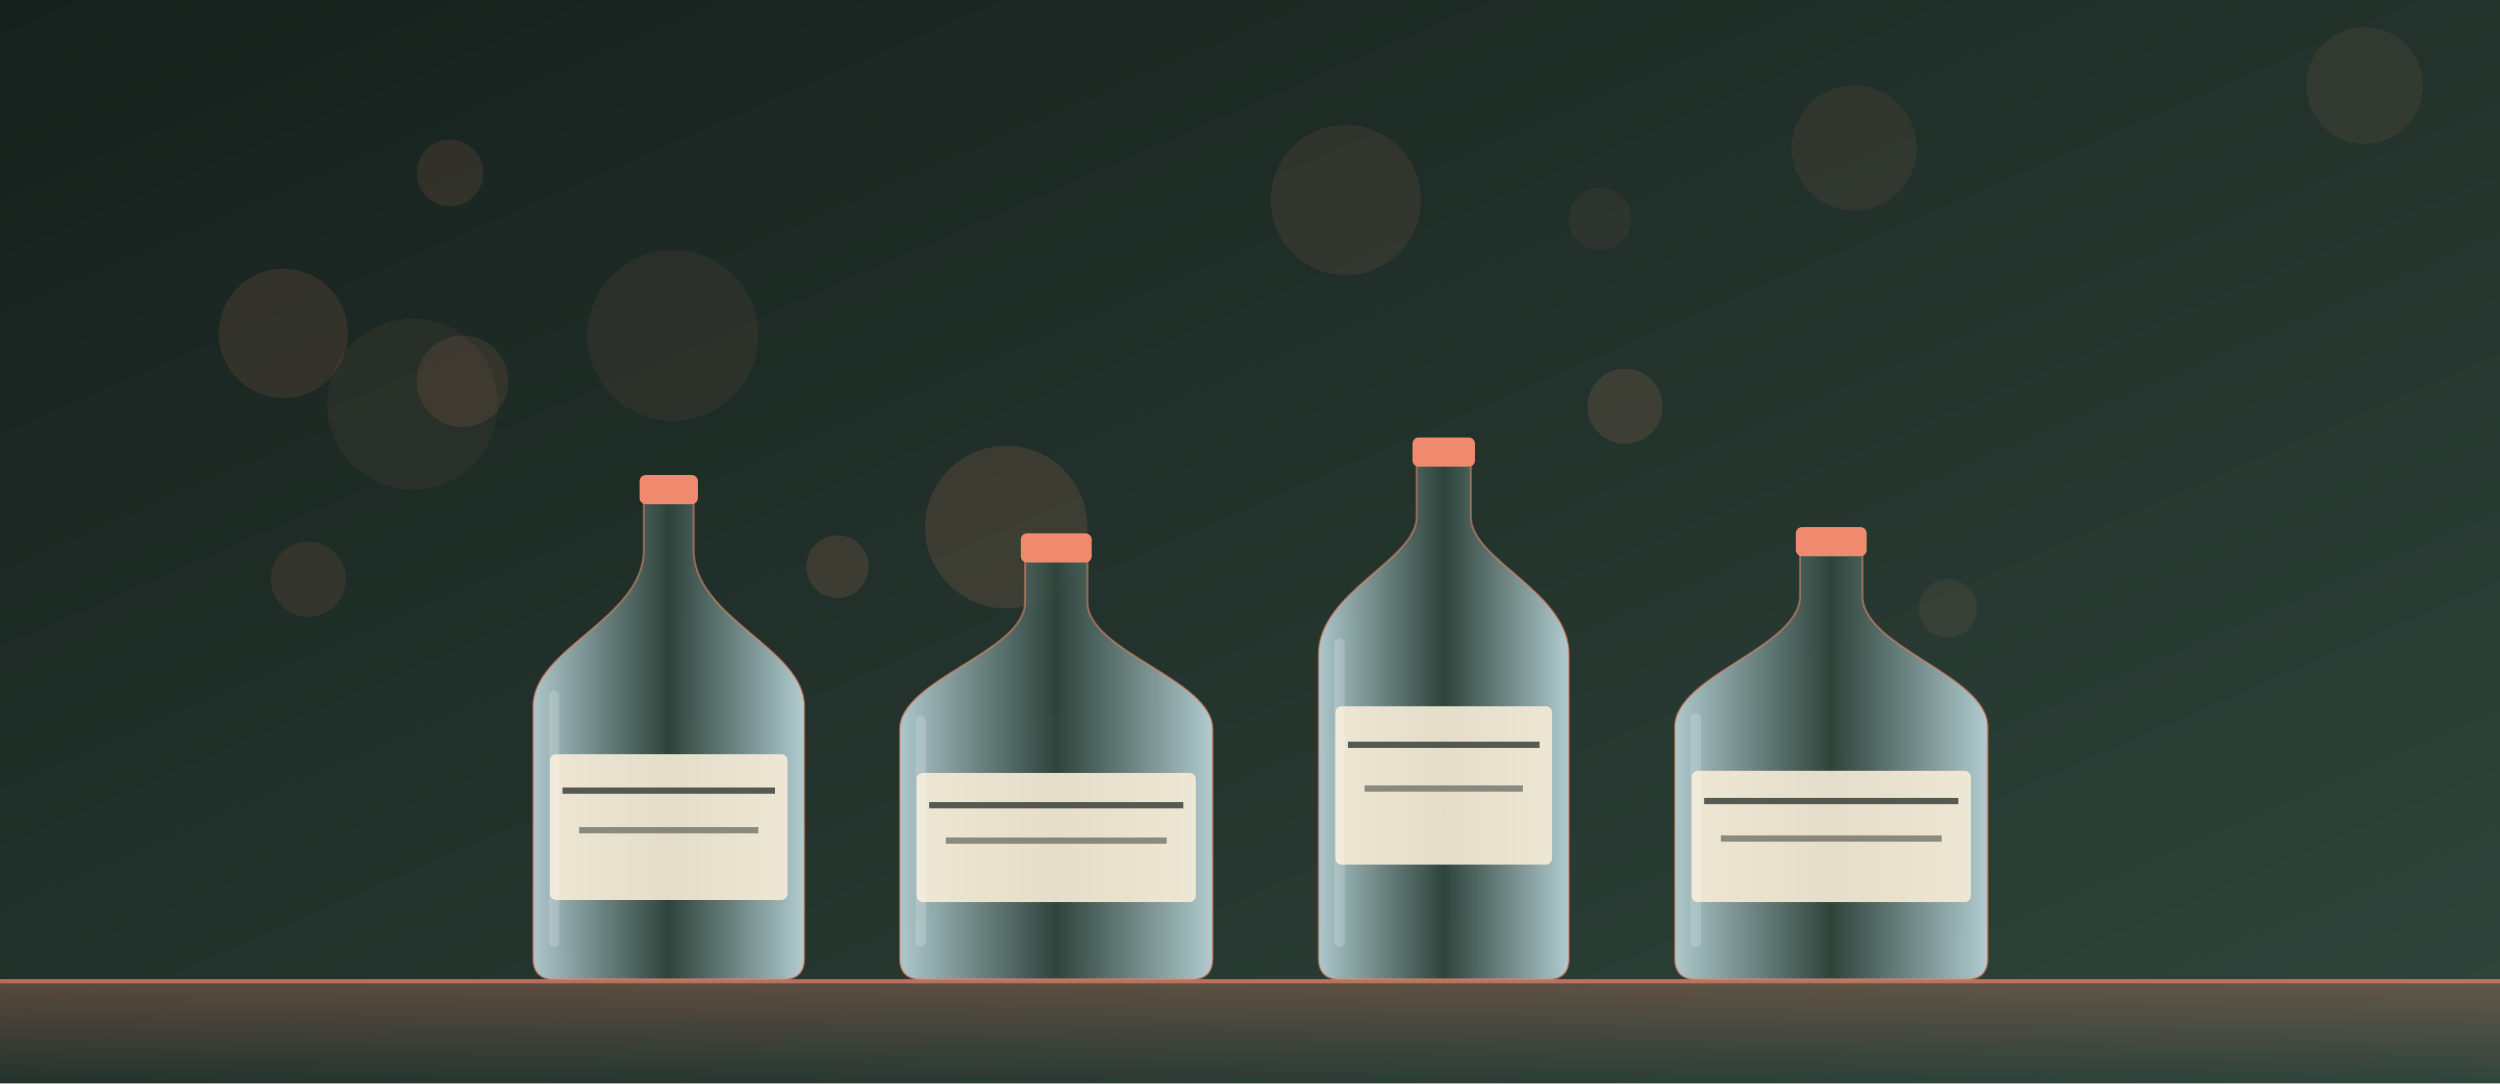
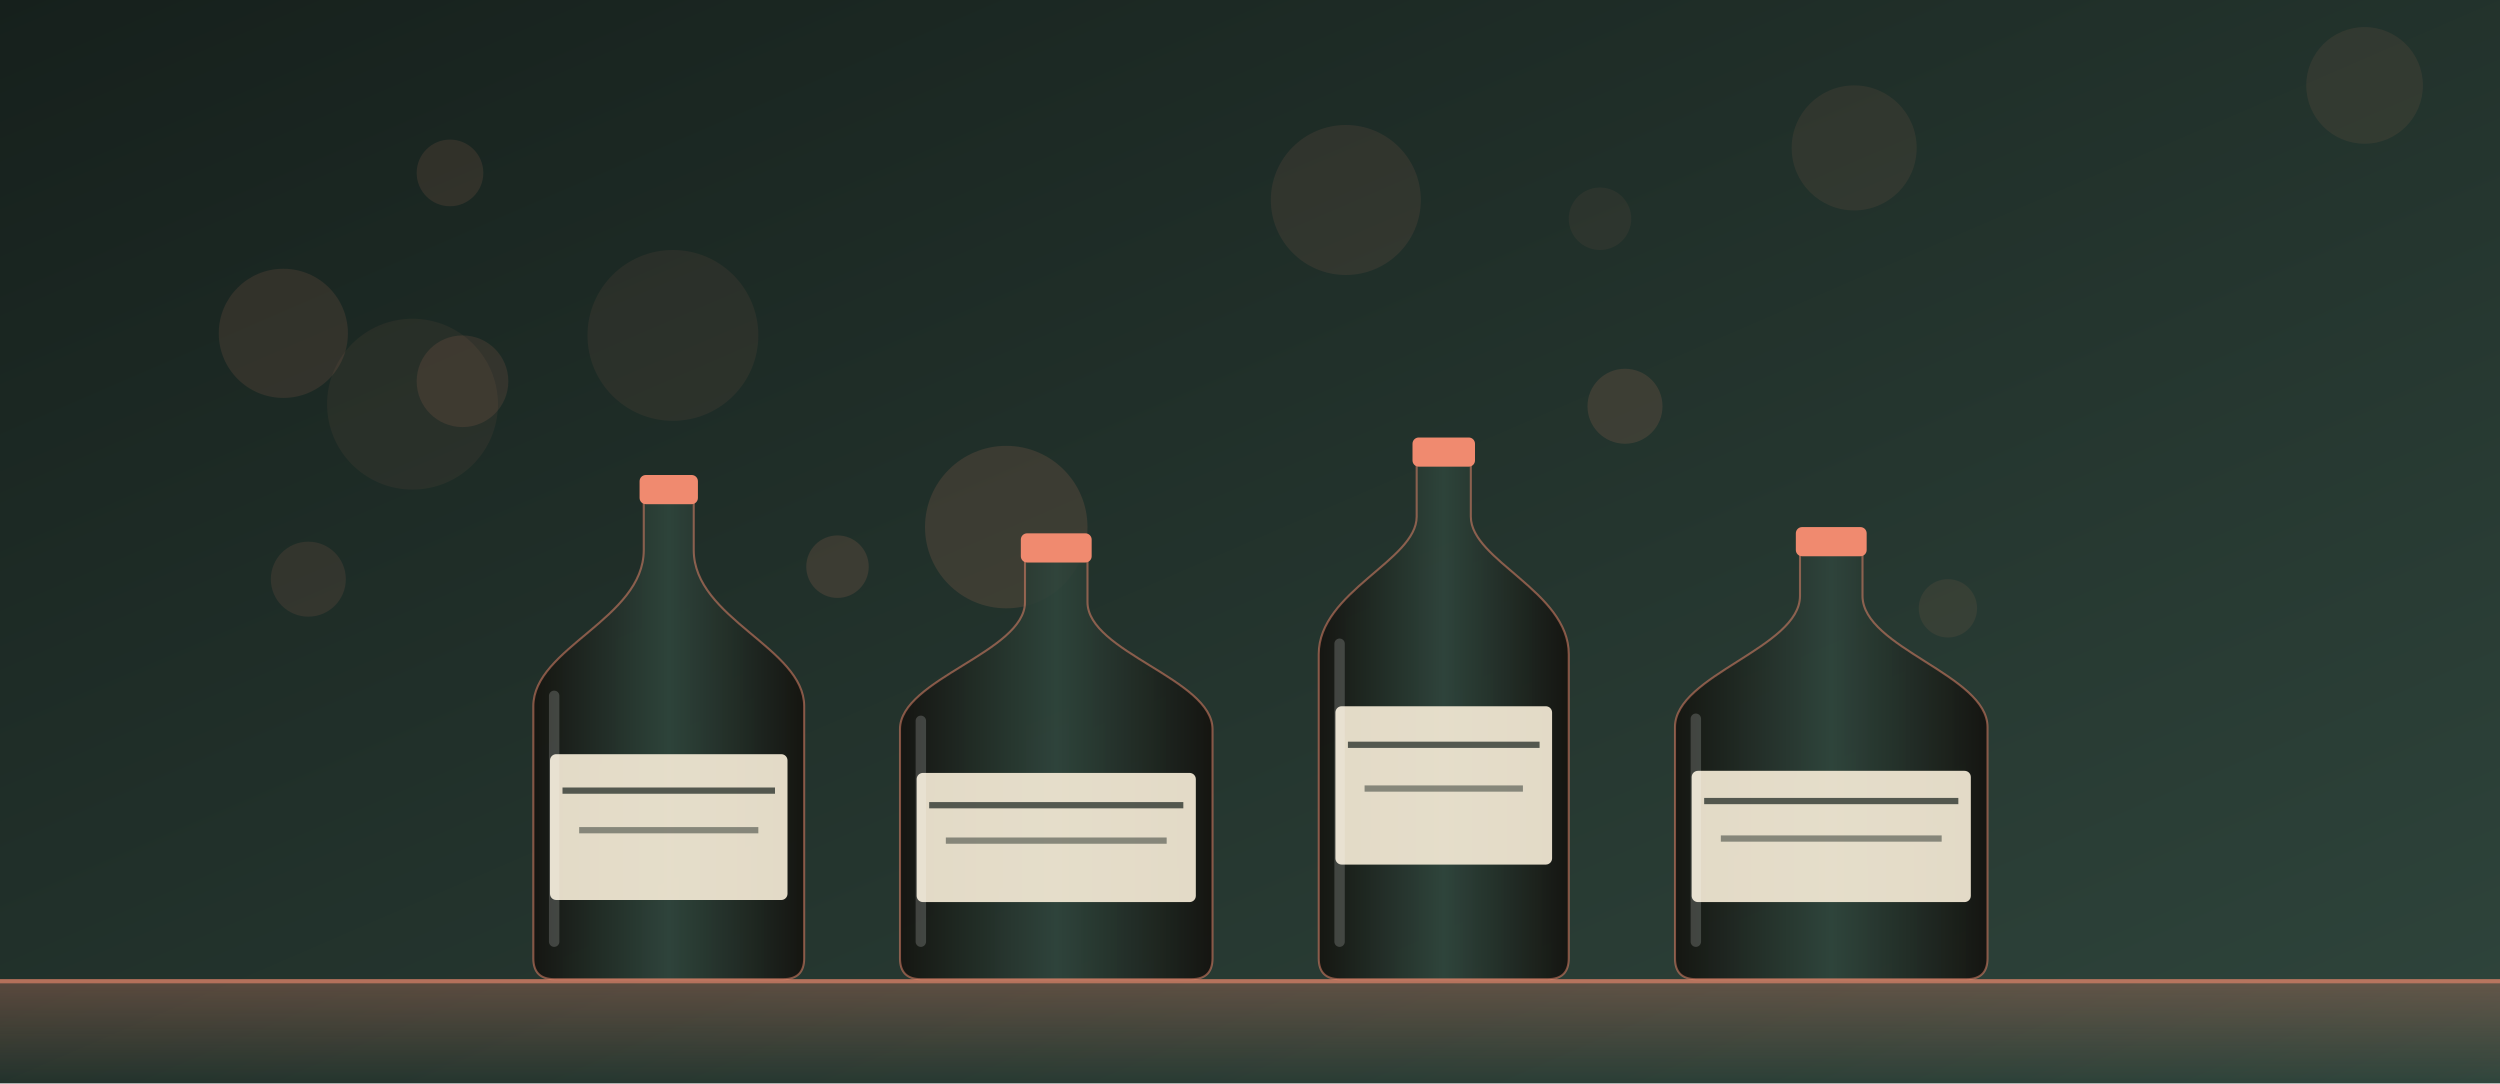
<svg xmlns="http://www.w3.org/2000/svg" viewBox="0 0 1200 520" role="img" aria-label="Иллюстрация: Cupaj Club">
  <defs>
    <linearGradient id="bg" x1="0" y1="0" x2="1" y2="1">
      <stop offset="0" stop-color="#16201c" />
      <stop offset="1" stop-color="#2f453c" />
    </linearGradient>
    <linearGradient id="glass" x1="0" y1="0" x2="1" y2="0">
-       <stop offset="0" stop-color="#b9d3d8" stop-opacity=".92" />
+       <stop offset="0" stop-color="#14130f" stop-opacity=".92" />
      <stop offset=".5" stop-color="#2f453c" stop-opacity=".9" />
-       <stop offset="1" stop-color="#b9d3d8" stop-opacity=".95" />
+       <stop offset="1" stop-color="#14130f" stop-opacity=".95" />
    </linearGradient>
    <linearGradient id="floor" x1="0" y1="0" x2="0" y2="1">
      <stop offset="0" stop-color="#f08a6f" stop-opacity=".28" />
      <stop offset="1" stop-color="#f08a6f" stop-opacity="0" />
    </linearGradient>
  </defs>
  <rect width="1200" height="520" fill="url(#bg)" />
  <circle cx="1135" cy="41" r="28" fill="#f08a6f" fill-opacity="0.08" />
  <circle cx="216" cy="83" r="16" fill="#f08a6f" fill-opacity="0.11" />
  <circle cx="198" cy="194" r="41" fill="#f08a6f" fill-opacity="0.06" />
  <circle cx="148" cy="278" r="18" fill="#f08a6f" fill-opacity="0.10" />
  <circle cx="646" cy="96" r="36" fill="#f08a6f" fill-opacity="0.09" />
  <circle cx="780" cy="195" r="18" fill="#f08a6f" fill-opacity="0.13" />
  <circle cx="222" cy="183" r="22" fill="#f08a6f" fill-opacity="0.11" />
  <circle cx="402" cy="272" r="15" fill="#f08a6f" fill-opacity="0.13" />
  <circle cx="136" cy="160" r="31" fill="#f08a6f" fill-opacity="0.11" />
  <circle cx="890" cy="71" r="30" fill="#f08a6f" fill-opacity="0.08" />
  <circle cx="935" cy="292" r="14" fill="#f08a6f" fill-opacity="0.08" />
  <circle cx="323" cy="161" r="41" fill="#f08a6f" fill-opacity="0.07" />
  <circle cx="483" cy="253" r="39" fill="#f08a6f" fill-opacity="0.13" />
  <circle cx="768" cy="105" r="15" fill="#f08a6f" fill-opacity="0.06" />
  <rect x="0" y="470" width="1200" height="50" fill="url(#floor)" />
  <rect x="0" y="470" width="1200" height="2" fill="#f08a6f" fill-opacity=".6" />
  <path d="M309 236 L333 236 L333 264 C333 297 386 311 386 339 L386 460 Q386 470 376 470 L266 470 Q256 470 256 460 L256 339 C256 311 309 297 309 264 Z" fill="url(#glass)" stroke="#f08a6f" stroke-opacity=".5" />
  <rect x="307" y="228" width="28" height="14" rx="3" fill="#f08a6f" />
  <rect x="264" y="362" width="114" height="70" rx="3" fill="#f4ead6" fill-opacity=".92" />
  <rect x="270" y="378" width="102" height="3" fill="#16201c" fill-opacity=".7" />
  <rect x="278" y="397" width="86" height="3" fill="#16201c" fill-opacity=".45" />
  <path d="M266 334 L266 452" stroke="#fff" stroke-opacity=".18" stroke-width="5" stroke-linecap="round" />
  <path d="M492 264 L522 264 L522 289 C522 313 582 326 582 350 L582 460 Q582 470 572 470 L442 470 Q432 470 432 460 L432 350 C432 326 492 313 492 289 Z" fill="url(#glass)" stroke="#f08a6f" stroke-opacity=".5" />
  <rect x="490" y="256" width="34" height="14" rx="3" fill="#f08a6f" />
  <rect x="440" y="371" width="134" height="62" rx="3" fill="#f4ead6" fill-opacity=".92" />
  <rect x="446" y="385" width="122" height="3" fill="#16201c" fill-opacity=".7" />
  <rect x="454" y="402" width="106" height="3" fill="#16201c" fill-opacity=".45" />
  <path d="M442 346 L442 452" stroke="#fff" stroke-opacity=".18" stroke-width="5" stroke-linecap="round" />
  <path d="M680 218 L706 218 L706 248 C706 269 753 284 753 314 L753 460 Q753 470 743 470 L643 470 Q633 470 633 460 L633 314 C633 284 680 269 680 248 Z" fill="url(#glass)" stroke="#f08a6f" stroke-opacity=".5" />
  <rect x="678" y="210" width="30" height="14" rx="3" fill="#f08a6f" />
  <rect x="641" y="339" width="104" height="76" rx="3" fill="#f4ead6" fill-opacity=".92" />
  <rect x="647" y="356" width="92" height="3" fill="#16201c" fill-opacity=".7" />
  <rect x="655" y="377" width="76" height="3" fill="#16201c" fill-opacity=".45" />
  <path d="M643 309 L643 452" stroke="#fff" stroke-opacity=".18" stroke-width="5" stroke-linecap="round" />
  <path d="M864 261 L894 261 L894 286 C894 311 954 324 954 349 L954 460 Q954 470 944 470 L814 470 Q804 470 804 460 L804 349 C804 324 864 311 864 286 Z" fill="url(#glass)" stroke="#f08a6f" stroke-opacity=".5" />
  <rect x="862" y="253" width="34" height="14" rx="3" fill="#f08a6f" />
  <rect x="812" y="370" width="134" height="63" rx="3" fill="#f4ead6" fill-opacity=".92" />
  <rect x="818" y="383" width="122" height="3" fill="#16201c" fill-opacity=".7" />
  <rect x="826" y="401" width="106" height="3" fill="#16201c" fill-opacity=".45" />
  <path d="M814 345 L814 452" stroke="#fff" stroke-opacity=".18" stroke-width="5" stroke-linecap="round" />
</svg>
